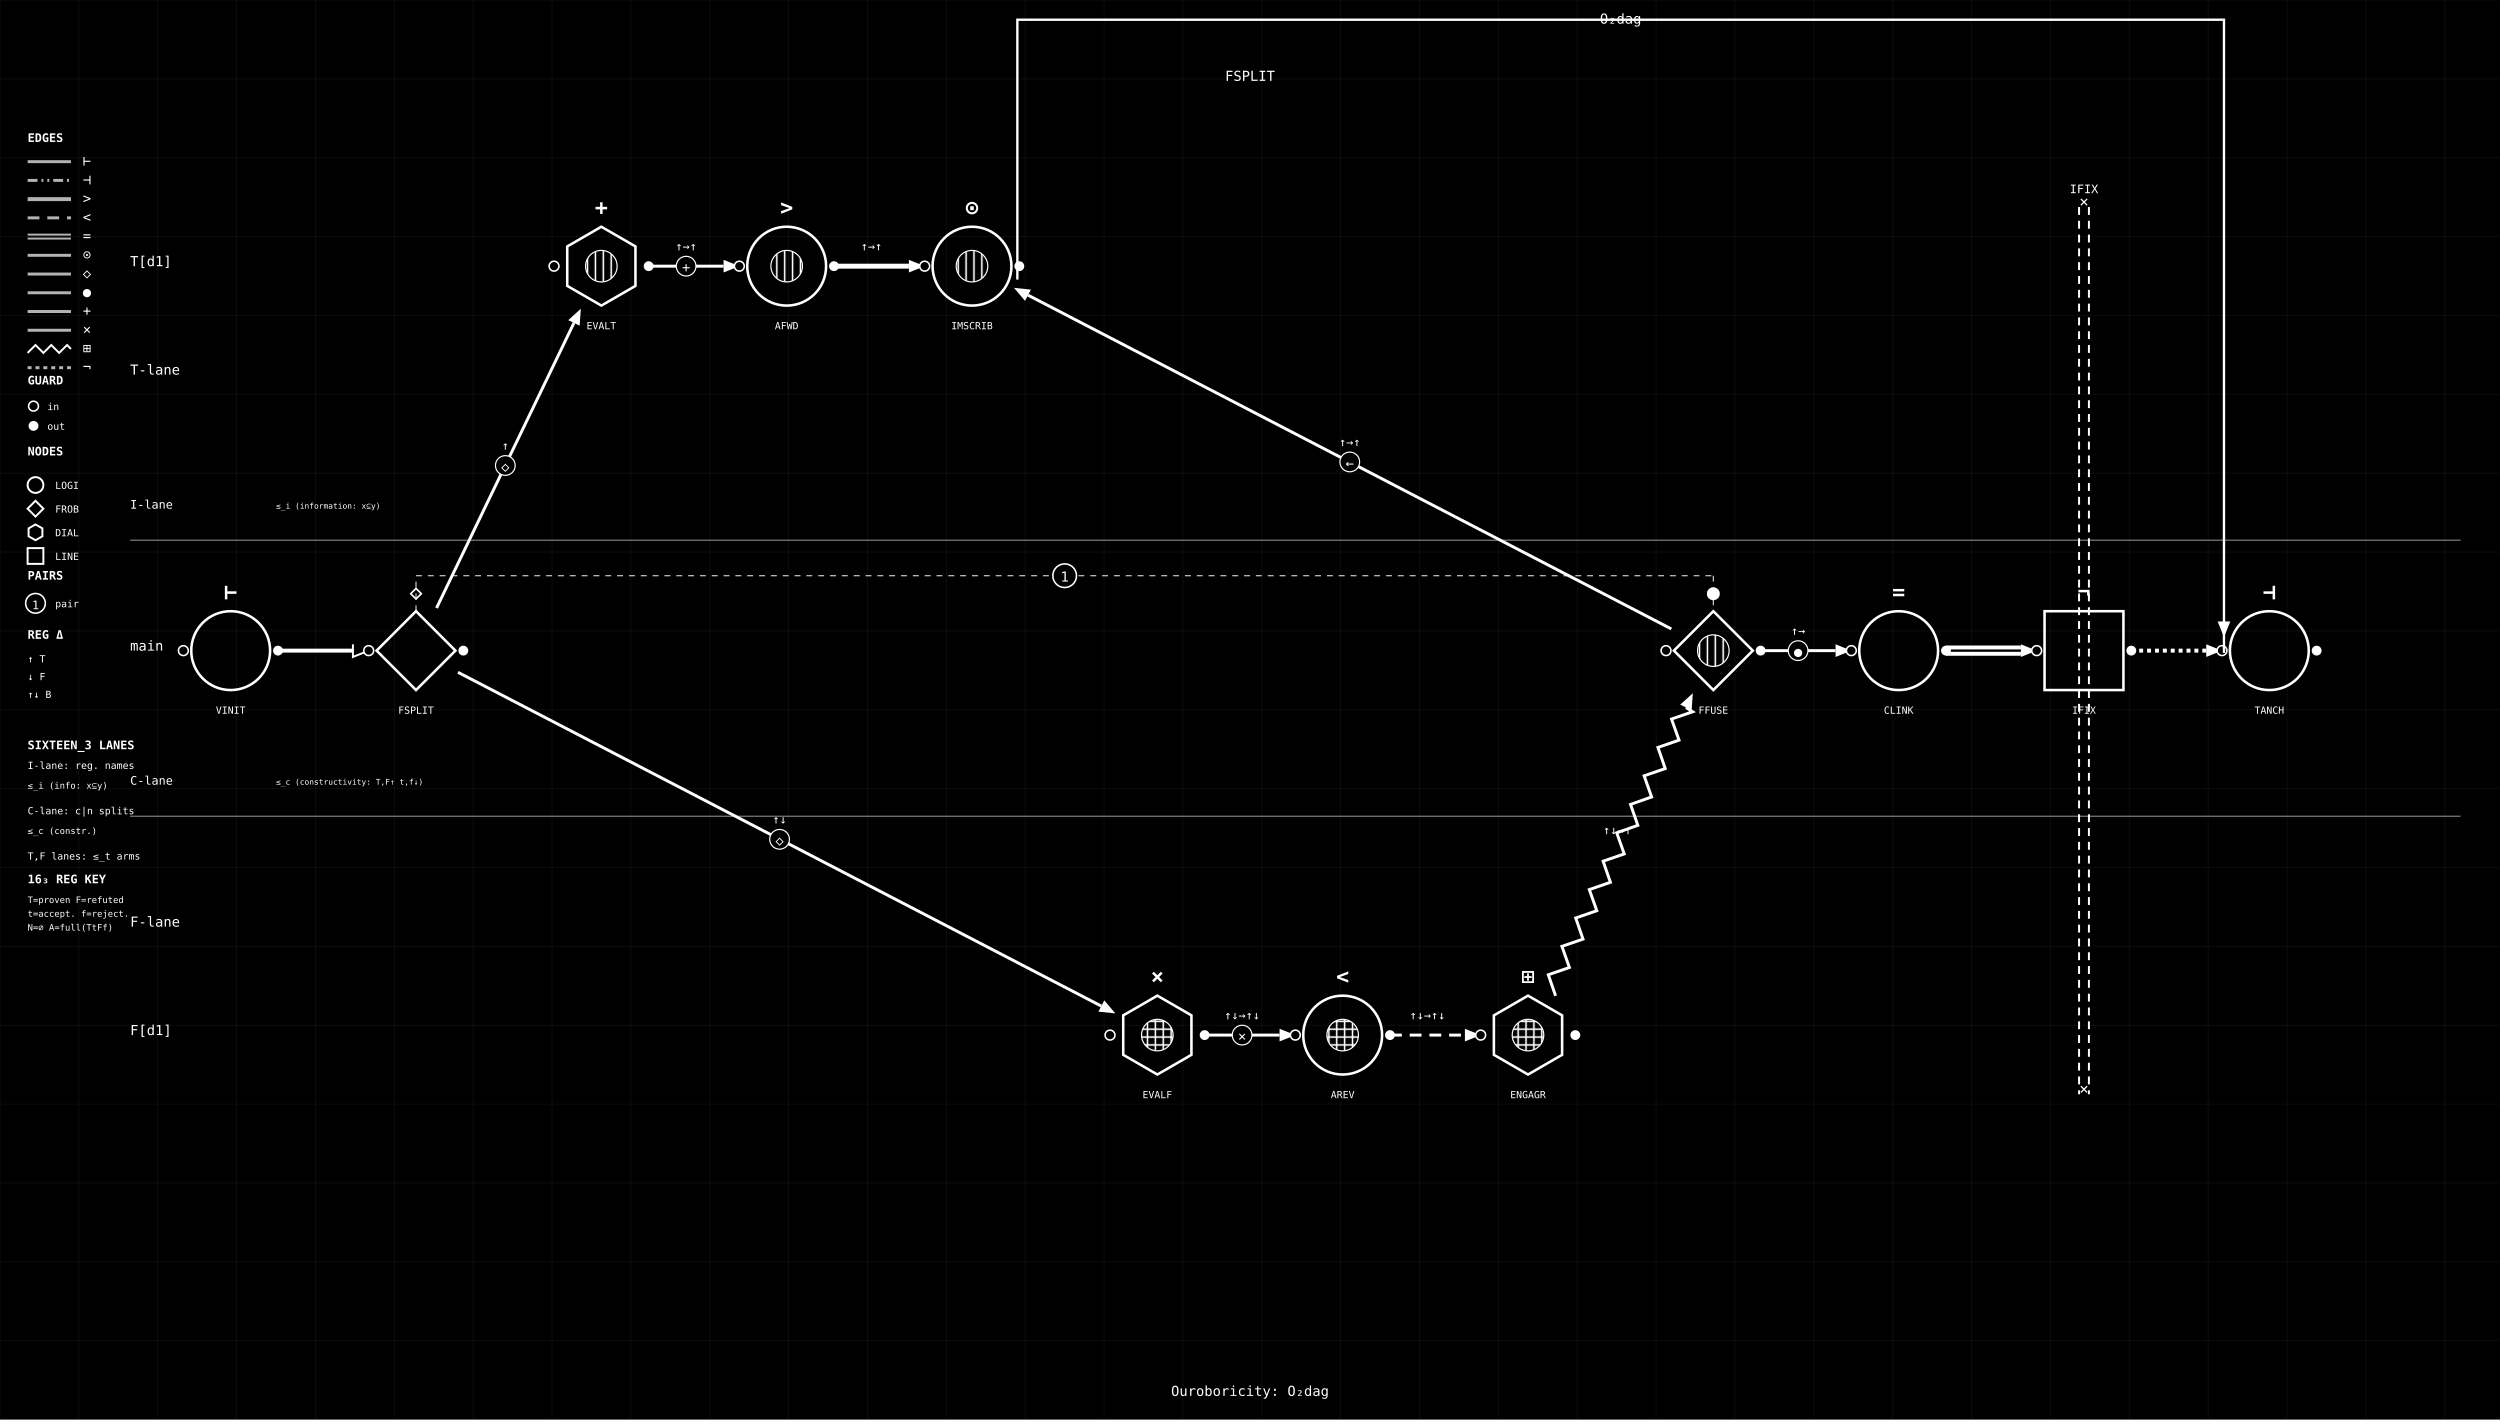
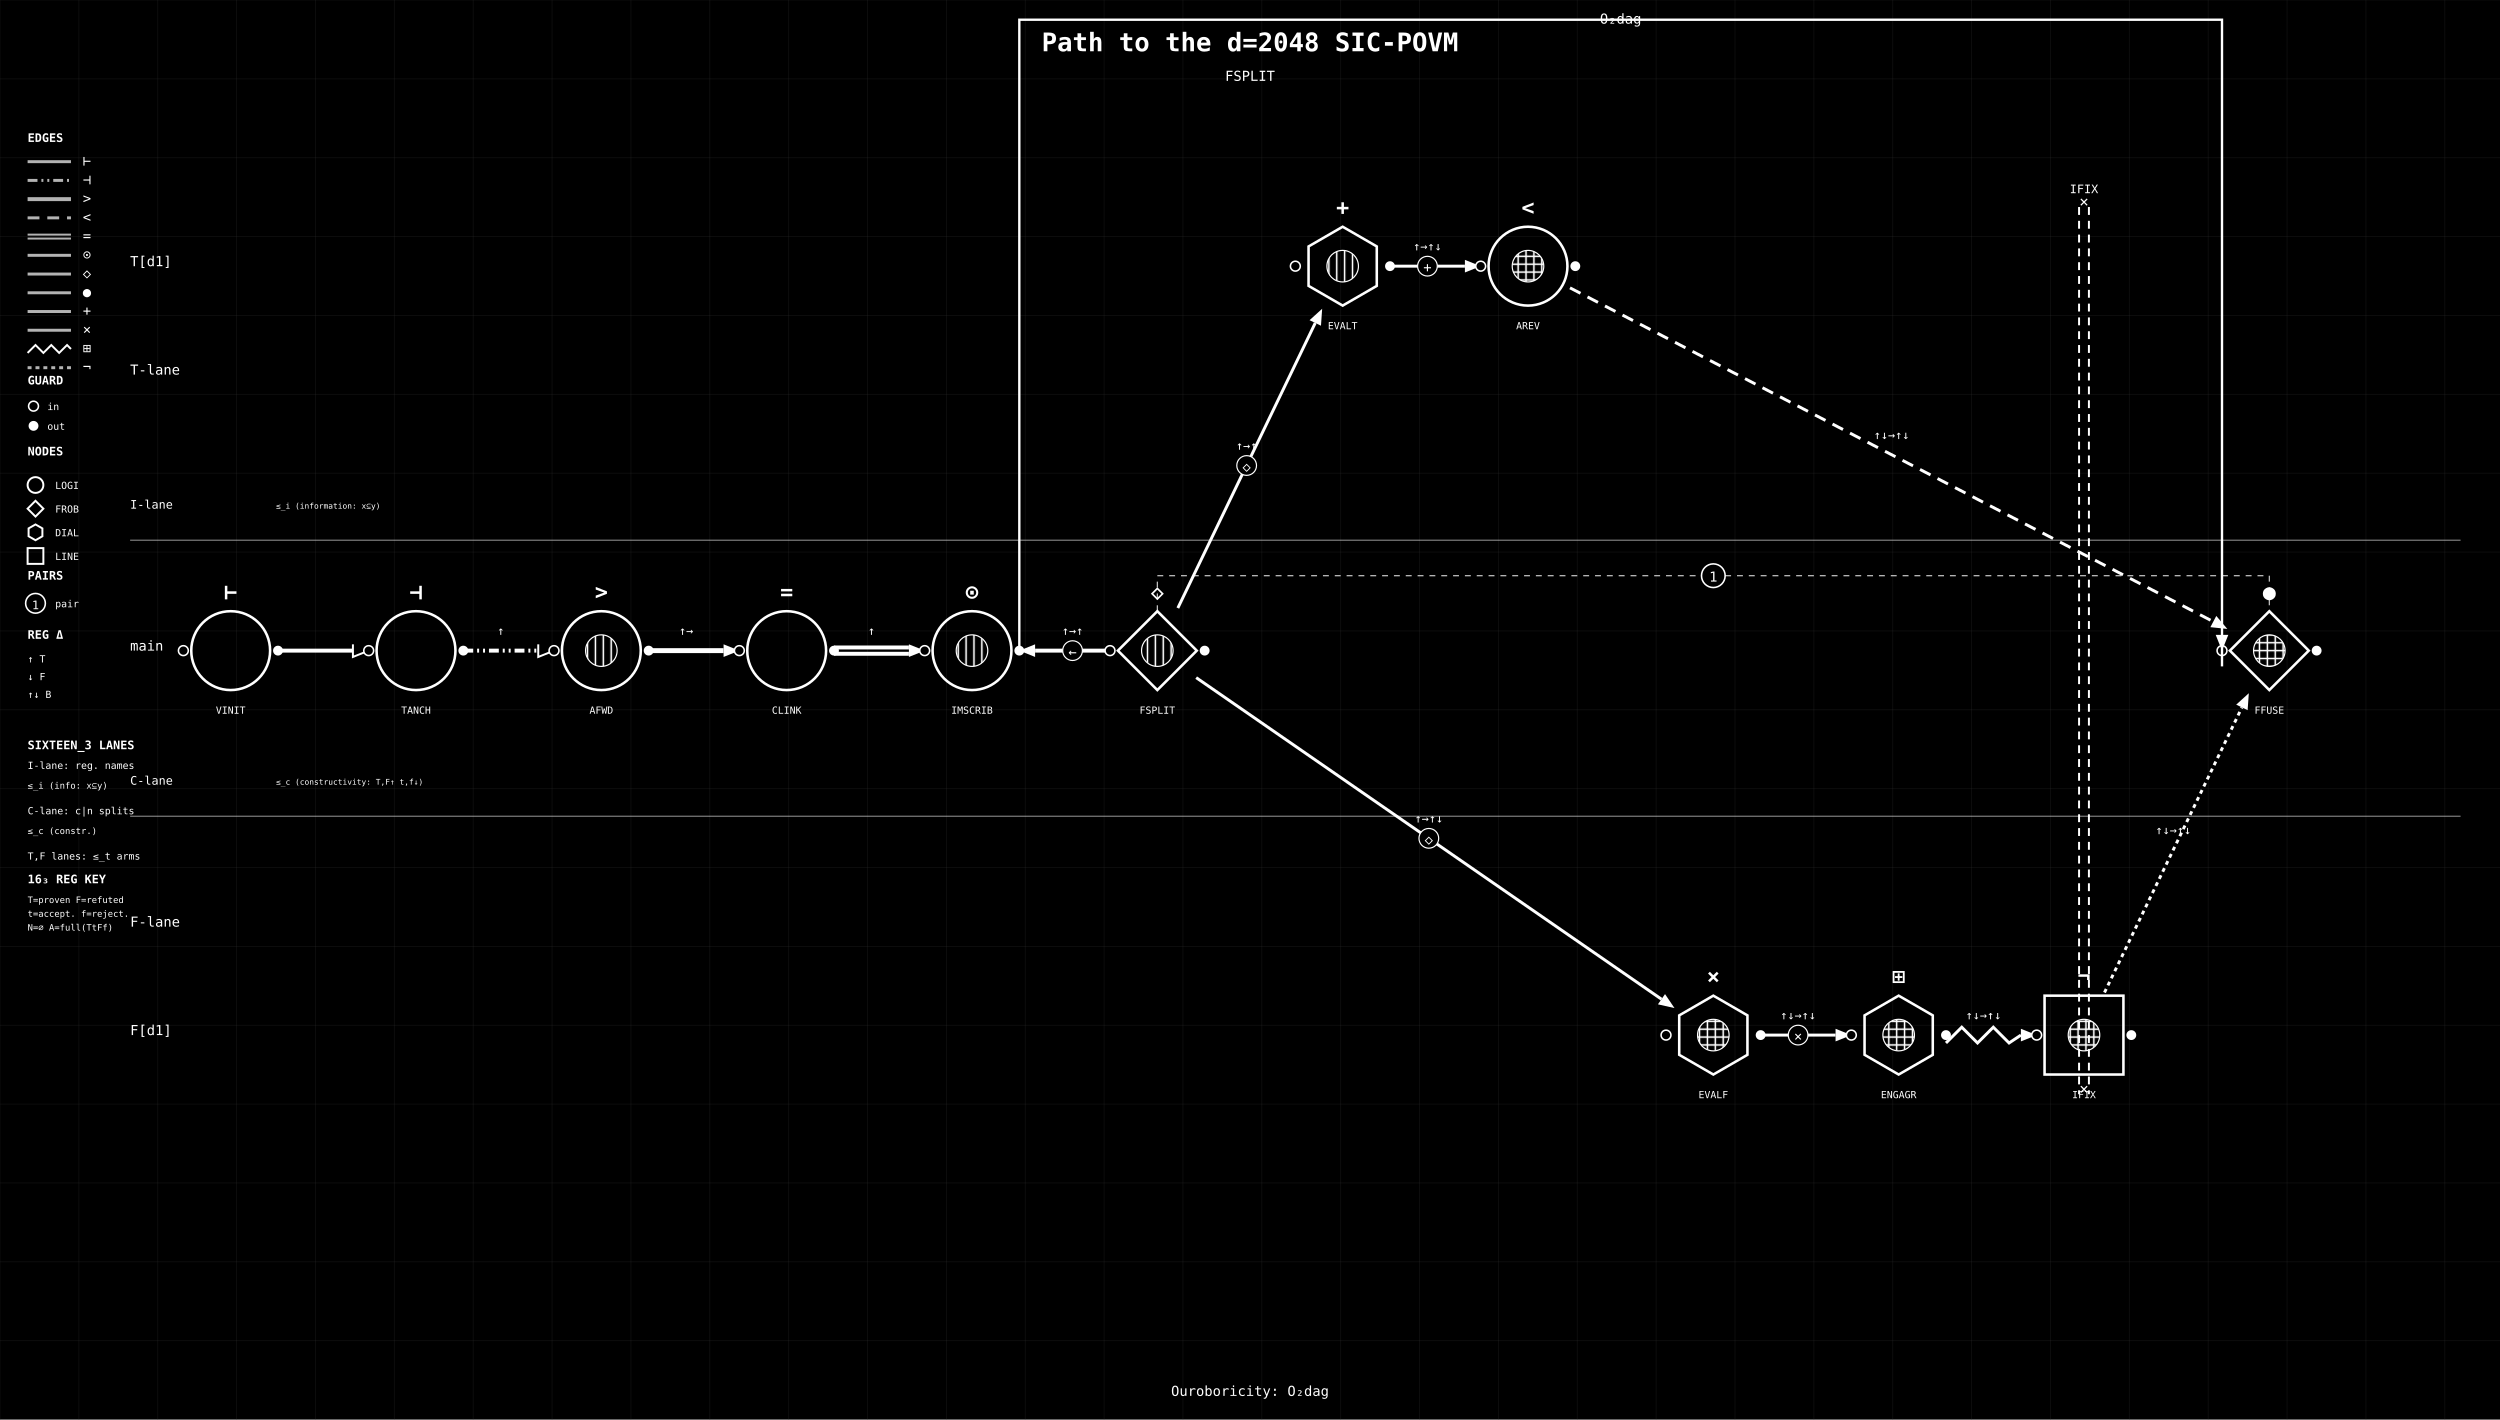
<svg xmlns="http://www.w3.org/2000/svg" viewBox="0 0 1268 720">
  <rect width="1268" height="720" fill="#000000" />
  <defs>
    <pattern id="hatch-T" width="4" height="4" patternUnits="userSpaceOnUse">
      <path d="M2,0 L2,4" stroke="#ffffff" stroke-width="0.8" />
    </pattern>
    <pattern id="hatch-F" width="4" height="4" patternUnits="userSpaceOnUse">
      <path d="M0,2 L4,2" stroke="#ffffff" stroke-width="0.8" />
    </pattern>
    <pattern id="hatch-B" width="4" height="4" patternUnits="userSpaceOnUse">
      <path d="M2,0 L2,4 M0,2 L4,2" stroke="#ffffff" stroke-width="0.8" />
    </pattern>
  </defs>
  <line x1="0.0" y1="0.0" x2="0.0" y2="720.0" stroke="#333333" stroke-width="0.4" opacity="0.3" />
  <line x1="40.0" y1="0.0" x2="40.0" y2="720.0" stroke="#333333" stroke-width="0.4" opacity="0.3" />
  <line x1="80.0" y1="0.0" x2="80.0" y2="720.0" stroke="#333333" stroke-width="0.4" opacity="0.3" />
  <line x1="120.0" y1="0.0" x2="120.0" y2="720.0" stroke="#333333" stroke-width="0.4" opacity="0.3" />
  <line x1="160.0" y1="0.0" x2="160.0" y2="720.0" stroke="#333333" stroke-width="0.4" opacity="0.3" />
  <line x1="200.0" y1="0.0" x2="200.0" y2="720.0" stroke="#333333" stroke-width="0.4" opacity="0.3" />
  <line x1="240.0" y1="0.0" x2="240.0" y2="720.0" stroke="#333333" stroke-width="0.4" opacity="0.3" />
  <line x1="280.0" y1="0.0" x2="280.0" y2="720.0" stroke="#333333" stroke-width="0.4" opacity="0.3" />
  <line x1="320.0" y1="0.0" x2="320.0" y2="720.0" stroke="#333333" stroke-width="0.4" opacity="0.3" />
  <line x1="360.0" y1="0.0" x2="360.0" y2="720.0" stroke="#333333" stroke-width="0.4" opacity="0.3" />
  <line x1="400.0" y1="0.0" x2="400.0" y2="720.0" stroke="#333333" stroke-width="0.4" opacity="0.3" />
  <line x1="440.0" y1="0.0" x2="440.0" y2="720.0" stroke="#333333" stroke-width="0.4" opacity="0.3" />
  <line x1="480.0" y1="0.0" x2="480.0" y2="720.0" stroke="#333333" stroke-width="0.4" opacity="0.3" />
  <line x1="520.0" y1="0.0" x2="520.0" y2="720.0" stroke="#333333" stroke-width="0.4" opacity="0.3" />
  <line x1="560.0" y1="0.0" x2="560.0" y2="720.0" stroke="#333333" stroke-width="0.4" opacity="0.3" />
  <line x1="600.0" y1="0.0" x2="600.0" y2="720.0" stroke="#333333" stroke-width="0.4" opacity="0.3" />
  <line x1="640.0" y1="0.0" x2="640.0" y2="720.0" stroke="#333333" stroke-width="0.4" opacity="0.3" />
  <line x1="680.0" y1="0.0" x2="680.0" y2="720.0" stroke="#333333" stroke-width="0.4" opacity="0.3" />
  <line x1="720.0" y1="0.0" x2="720.0" y2="720.0" stroke="#333333" stroke-width="0.4" opacity="0.3" />
  <line x1="760.0" y1="0.0" x2="760.0" y2="720.0" stroke="#333333" stroke-width="0.4" opacity="0.3" />
  <line x1="800.0" y1="0.0" x2="800.0" y2="720.0" stroke="#333333" stroke-width="0.4" opacity="0.3" />
  <line x1="840.0" y1="0.0" x2="840.0" y2="720.0" stroke="#333333" stroke-width="0.4" opacity="0.3" />
  <line x1="880.0" y1="0.0" x2="880.0" y2="720.0" stroke="#333333" stroke-width="0.4" opacity="0.3" />
  <line x1="920.0" y1="0.0" x2="920.0" y2="720.0" stroke="#333333" stroke-width="0.4" opacity="0.3" />
  <line x1="960.0" y1="0.0" x2="960.0" y2="720.0" stroke="#333333" stroke-width="0.4" opacity="0.3" />
  <line x1="1000.0" y1="0.0" x2="1000.0" y2="720.0" stroke="#333333" stroke-width="0.4" opacity="0.3" />
  <line x1="1040.0" y1="0.0" x2="1040.0" y2="720.0" stroke="#333333" stroke-width="0.4" opacity="0.3" />
  <line x1="1080.0" y1="0.0" x2="1080.0" y2="720.0" stroke="#333333" stroke-width="0.4" opacity="0.3" />
  <line x1="1120.0" y1="0.0" x2="1120.0" y2="720.0" stroke="#333333" stroke-width="0.4" opacity="0.3" />
  <line x1="1160.0" y1="0.0" x2="1160.0" y2="720.0" stroke="#333333" stroke-width="0.4" opacity="0.3" />
  <line x1="1200.0" y1="0.0" x2="1200.0" y2="720.0" stroke="#333333" stroke-width="0.4" opacity="0.3" />
  <line x1="1240.0" y1="0.0" x2="1240.0" y2="720.0" stroke="#333333" stroke-width="0.4" opacity="0.3" />
  <line x1="0.0" y1="0.0" x2="1268.0" y2="0.0" stroke="#333333" stroke-width="0.4" opacity="0.3" />
  <line x1="0.0" y1="40.0" x2="1268.0" y2="40.0" stroke="#333333" stroke-width="0.4" opacity="0.3" />
  <line x1="0.0" y1="80.0" x2="1268.0" y2="80.0" stroke="#333333" stroke-width="0.4" opacity="0.3" />
  <line x1="0.0" y1="120.0" x2="1268.0" y2="120.0" stroke="#333333" stroke-width="0.4" opacity="0.3" />
  <line x1="0.0" y1="160.0" x2="1268.0" y2="160.0" stroke="#333333" stroke-width="0.4" opacity="0.3" />
  <line x1="0.0" y1="200.0" x2="1268.0" y2="200.0" stroke="#333333" stroke-width="0.4" opacity="0.3" />
  <line x1="0.0" y1="240.0" x2="1268.0" y2="240.0" stroke="#333333" stroke-width="0.4" opacity="0.3" />
  <line x1="0.0" y1="280.0" x2="1268.0" y2="280.0" stroke="#333333" stroke-width="0.4" opacity="0.3" />
  <line x1="0.0" y1="320.0" x2="1268.0" y2="320.0" stroke="#333333" stroke-width="0.4" opacity="0.3" />
  <line x1="0.0" y1="360.0" x2="1268.0" y2="360.0" stroke="#333333" stroke-width="0.4" opacity="0.3" />
  <line x1="0.0" y1="400.0" x2="1268.0" y2="400.0" stroke="#333333" stroke-width="0.4" opacity="0.3" />
  <line x1="0.0" y1="440.0" x2="1268.0" y2="440.0" stroke="#333333" stroke-width="0.4" opacity="0.3" />
  <line x1="0.0" y1="480.0" x2="1268.0" y2="480.0" stroke="#333333" stroke-width="0.4" opacity="0.3" />
  <line x1="0.0" y1="520.0" x2="1268.0" y2="520.0" stroke="#333333" stroke-width="0.4" opacity="0.3" />
  <line x1="0.0" y1="560.0" x2="1268.0" y2="560.0" stroke="#333333" stroke-width="0.4" opacity="0.3" />
  <line x1="0.0" y1="600.0" x2="1268.0" y2="600.0" stroke="#333333" stroke-width="0.4" opacity="0.3" />
  <line x1="0.0" y1="640.0" x2="1268.0" y2="640.0" stroke="#333333" stroke-width="0.4" opacity="0.3" />
  <line x1="0.0" y1="680.0" x2="1268.0" y2="680.0" stroke="#333333" stroke-width="0.4" opacity="0.3" />
-   <text x="634.0" y="26.0" fill="#ffffff" font-size="13" text-anchor="middle" font-family="monospace" font-weight="bold" />
+   <text x="634.0" y="26.0" fill="#ffffff" font-size="13" text-anchor="middle" font-family="monospace" font-weight="bold">Path to the d=2048 SIC-POVM</text>
  <text x="634.0" y="41.0" fill="#ffffff" font-size="7" text-anchor="middle" font-family="monospace">FSPLIT</text>
  <text x="66.0" y="190.0" fill="#ffffff" font-size="7" text-anchor="start" font-family="monospace">T-lane</text>
  <text x="66.0" y="135.0" fill="#ffffff" font-size="7" text-anchor="start" font-family="monospace">T[d1]</text>
  <text x="66.0" y="470.0" fill="#ffffff" font-size="7" text-anchor="start" font-family="monospace">F-lane</text>
  <text x="66.0" y="525.0" fill="#ffffff" font-size="7" text-anchor="start" font-family="monospace">F[d1]</text>
  <text x="66.0" y="330.0" fill="#ffffff" font-size="7" text-anchor="start" font-family="monospace">main</text>
  <text x="66.0" y="258.0" fill="#ffffff" font-size="6" text-anchor="start" font-family="monospace">I-lane</text>
  <text x="140.0" y="258.0" fill="#ffffff" font-size="4" text-anchor="start" font-family="monospace">≤_i (information: x⊆y)</text>
  <line x1="66.0" y1="274.0" x2="1248.0" y2="274.0" stroke="#ffffff" stroke-width="0.6" opacity="0.5" />
  <text x="66.0" y="398.0" fill="#ffffff" font-size="6" text-anchor="start" font-family="monospace">C-lane</text>
  <text x="140.0" y="398.0" fill="#ffffff" font-size="4" text-anchor="start" font-family="monospace">≤_c (constructivity: T,F↑ t,f↓)</text>
  <line x1="66.0" y1="414.0" x2="1248.0" y2="414.0" stroke="#ffffff" stroke-width="0.6" opacity="0.5" />
  <line x1="1054.5" y1="105.0" x2="1054.5" y2="555.0" stroke="#ffffff" stroke-width="1.0" opacity="1.0" stroke-dasharray="4,3" />
  <line x1="1059.5" y1="105.0" x2="1059.5" y2="555.0" stroke="#ffffff" stroke-width="1.0" opacity="1.0" stroke-dasharray="4,3" />
  <text x="1057.0" y="105.0" fill="#ffffff" font-size="8" text-anchor="middle" font-family="monospace">×</text>
  <text x="1057.0" y="555.0" fill="#ffffff" font-size="8" text-anchor="middle" font-family="monospace">×</text>
  <text x="1057.0" y="98.0" fill="#ffffff" font-size="6" text-anchor="middle" font-family="monospace">IFIX</text>
-   <line x1="211.0" y1="310.0" x2="211.0" y2="292.0" stroke="#ffffff" stroke-width="0.6" opacity="0.8" stroke-dasharray="3,3" />
-   <line x1="211.0" y1="292.0" x2="869.0" y2="292.0" stroke="#ffffff" stroke-width="0.6" opacity="0.8" stroke-dasharray="3,3" />
-   <line x1="869.0" y1="292.0" x2="869.0" y2="310.0" stroke="#ffffff" stroke-width="0.6" opacity="0.8" stroke-dasharray="3,3" />
-   <circle cx="540.0" cy="292.0" r="6" fill="#000000" stroke="#ffffff" stroke-width="0.8" />
-   <text x="540.0" y="295.0" fill="#ffffff" font-size="7" text-anchor="middle" font-family="monospace">1</text>
-   <line x1="221.4" y1="308.4" x2="291.1" y2="163.8" stroke="#ffffff" stroke-width="1.5" opacity="1.0" />
-   <polygon points="294.6,156.6 294.0,165.2 288.2,162.4" fill="#ffffff" />
-   <circle cx="256.3" cy="236.1" r="5" fill="#000000" stroke="#ffffff" stroke-width="0.6" />
-   <text x="256.3" y="239.1" fill="#ffffff" font-size="7" text-anchor="middle" font-family="monospace">◇</text>
-   <text x="256.3" y="228.1" fill="#ffffff" font-size="6" text-anchor="middle" font-family="monospace">↑</text>
-   <line x1="329.0" y1="135.0" x2="367.0" y2="135.0" stroke="#ffffff" stroke-width="1.5" opacity="1.0" />
-   <polygon points="375.0,135.0 367.0,138.2 367.0,131.8" fill="#ffffff" />
-   <circle cx="348.0" cy="135.0" r="5" fill="#000000" stroke="#ffffff" stroke-width="0.6" />
-   <text x="348.0" y="138.0" fill="#ffffff" font-size="7" text-anchor="middle" font-family="monospace">+</text>
-   <text x="348.0" y="127.0" fill="#ffffff" font-size="6" text-anchor="middle" font-family="monospace">↑→↑</text>
-   <line x1="423.0" y1="135.0" x2="461.0" y2="135.0" stroke="#ffffff" stroke-width="2.5" opacity="1.0" />
-   <polygon points="469.0,135.0 461.0,138.2 461.0,131.8" fill="#ffffff" />
-   <text x="442.0" y="127.0" fill="#ffffff" font-size="6" text-anchor="middle" font-family="monospace">↑→↑</text>
-   <line x1="521.4" y1="149.7" x2="847.7" y2="319.0" stroke="#ffffff" stroke-width="1.5" opacity="1.0" />
-   <polygon points="514.3,146.0 522.9,146.9 519.9,152.6" fill="#ffffff" />
-   <circle cx="684.6" cy="234.3" r="5" fill="#000000" stroke="#ffffff" stroke-width="0.6" />
-   <text x="684.6" y="237.3" fill="#ffffff" font-size="7" text-anchor="middle" font-family="monospace">←</text>
-   <text x="684.6" y="226.3" fill="#ffffff" font-size="6" text-anchor="middle" font-family="monospace">↑→↑</text>
-   <line x1="232.3" y1="341.0" x2="558.6" y2="510.3" stroke="#ffffff" stroke-width="1.5" opacity="1.0" />
-   <polygon points="565.7,514.0 557.1,513.1 560.1,507.4" fill="#ffffff" />
-   <circle cx="395.4" cy="425.7" r="5" fill="#000000" stroke="#ffffff" stroke-width="0.6" />
-   <text x="395.4" y="428.7" fill="#ffffff" font-size="7" text-anchor="middle" font-family="monospace">◇</text>
-   <text x="395.4" y="417.7" fill="#ffffff" font-size="6" text-anchor="middle" font-family="monospace">↑↓</text>
-   <line x1="611.0" y1="525.0" x2="649.0" y2="525.0" stroke="#ffffff" stroke-width="1.5" opacity="1.0" />
-   <polygon points="657.0,525.0 649.0,528.2 649.0,521.8" fill="#ffffff" />
-   <circle cx="630.0" cy="525.0" r="5" fill="#000000" stroke="#ffffff" stroke-width="0.6" />
-   <text x="630.0" y="528.0" fill="#ffffff" font-size="7" text-anchor="middle" font-family="monospace">×</text>
-   <text x="630.0" y="517.0" fill="#ffffff" font-size="6" text-anchor="middle" font-family="monospace">↑↓→↑↓</text>
-   <line x1="705.0" y1="525.0" x2="743.0" y2="525.0" stroke="#ffffff" stroke-width="1.5" opacity="1.0" stroke-dasharray="6,4" />
-   <polygon points="751.0,525.0 743.0,528.2 743.0,521.8" fill="#ffffff" />
-   <text x="724.0" y="517.0" fill="#ffffff" font-size="6" text-anchor="middle" font-family="monospace">↑↓→↑↓</text>
-   <polyline points="789.0,505.1 785.3,494.4 796.0,490.7 792.2,480.0 802.9,476.3 799.2,465.6 809.9,461.9 806.1,451.2 816.8,447.5 813.1,436.8 823.8,433.1 820.0,422.4 830.7,418.6 827.0,408.0 837.7,404.2 833.9,393.5 844.6,389.8 840.9,379.1 851.6,375.4 847.8,364.7 858.5,361.0 855.1,358.8" fill="none" stroke="#ffffff" stroke-width="1.5" />
-   <polygon points="858.6,351.6 858.0,360.2 852.2,357.4" fill="#ffffff" />
-   <text x="820.3" y="423.1" fill="#ffffff" font-size="6" text-anchor="middle" font-family="monospace">↑↓→↑</text>
+   <line x1="587.0" y1="310.0" x2="587.0" y2="292.0" stroke="#ffffff" stroke-width="0.6" opacity="0.8" stroke-dasharray="3,3" />
+   <line x1="587.0" y1="292.0" x2="1151.0" y2="292.0" stroke="#ffffff" stroke-width="0.6" opacity="0.8" stroke-dasharray="3,3" />
+   <line x1="1151.0" y1="292.0" x2="1151.0" y2="310.0" stroke="#ffffff" stroke-width="0.6" opacity="0.8" stroke-dasharray="3,3" />
+   <circle cx="869.0" cy="292.0" r="6" fill="#000000" stroke="#ffffff" stroke-width="0.8" />
+   <text x="869.0" y="295.0" fill="#ffffff" font-size="7" text-anchor="middle" font-family="monospace">1</text>
+   <line x1="597.4" y1="308.4" x2="667.1" y2="163.8" stroke="#ffffff" stroke-width="1.5" opacity="1.0" />
+   <polygon points="670.6,156.6 670.0,165.2 664.2,162.4" fill="#ffffff" />
+   <circle cx="632.3" cy="236.1" r="5" fill="#000000" stroke="#ffffff" stroke-width="0.6" />
+   <text x="632.3" y="239.1" fill="#ffffff" font-size="7" text-anchor="middle" font-family="monospace">◇</text>
+   <text x="632.3" y="228.1" fill="#ffffff" font-size="6" text-anchor="middle" font-family="monospace">↑→↑</text>
+   <line x1="705.0" y1="135.0" x2="743.0" y2="135.0" stroke="#ffffff" stroke-width="1.5" opacity="1.0" />
+   <polygon points="751.0,135.0 743.0,138.2 743.0,131.8" fill="#ffffff" />
+   <circle cx="724.0" cy="135.0" r="5" fill="#000000" stroke="#ffffff" stroke-width="0.6" />
+   <text x="724.0" y="138.0" fill="#ffffff" font-size="7" text-anchor="middle" font-family="monospace">+</text>
+   <text x="724.0" y="127.0" fill="#ffffff" font-size="6" text-anchor="middle" font-family="monospace">↑→↑↓</text>
+   <line x1="796.3" y1="146.0" x2="1122.6" y2="315.3" stroke="#ffffff" stroke-width="1.5" opacity="1.0" stroke-dasharray="6,4" />
+   <polygon points="1129.7,319.0 1121.1,318.1 1124.1,312.4" fill="#ffffff" />
+   <text x="959.4" y="222.7" fill="#ffffff" font-size="6" text-anchor="middle" font-family="monospace">↑↓→↑↓</text>
+   <line x1="606.7" y1="343.7" x2="842.7" y2="506.8" stroke="#ffffff" stroke-width="1.5" opacity="1.0" />
+   <polygon points="849.3,511.3 840.9,509.4 844.5,504.2" fill="#ffffff" />
+   <circle cx="724.7" cy="425.2" r="5" fill="#000000" stroke="#ffffff" stroke-width="0.6" />
+   <text x="724.7" y="428.2" fill="#ffffff" font-size="7" text-anchor="middle" font-family="monospace">◇</text>
+   <text x="724.7" y="417.2" fill="#ffffff" font-size="6" text-anchor="middle" font-family="monospace">↑→↑↓</text>
+   <line x1="893.0" y1="525.0" x2="931.0" y2="525.0" stroke="#ffffff" stroke-width="1.5" opacity="1.0" />
+   <polygon points="939.0,525.0 931.0,528.2 931.0,521.8" fill="#ffffff" />
+   <circle cx="912.0" cy="525.0" r="5" fill="#000000" stroke="#ffffff" stroke-width="0.6" />
+   <text x="912.0" y="528.0" fill="#ffffff" font-size="7" text-anchor="middle" font-family="monospace">×</text>
+   <text x="912.0" y="517.0" fill="#ffffff" font-size="6" text-anchor="middle" font-family="monospace">↑↓→↑↓</text>
+   <polyline points="987.0,529.0 995.0,521.0 1003.0,529.0 1011.0,521.0 1019.0,529.0 1025.0,525.0" fill="none" stroke="#ffffff" stroke-width="1.5" />
+   <polygon points="1033.0,525.0 1025.0,528.2 1025.0,521.8" fill="#ffffff" />
+   <text x="1006.0" y="517.0" fill="#ffffff" font-size="6" text-anchor="middle" font-family="monospace">↑↓→↑↓</text>
+   <line x1="1067.4" y1="503.4" x2="1137.1" y2="358.8" stroke="#ffffff" stroke-width="1.5" opacity="1.0" stroke-dasharray="2,2" />
+   <polygon points="1140.6,351.6 1140.0,360.2 1134.2,357.4" fill="#ffffff" />
+   <text x="1102.3" y="423.1" fill="#ffffff" font-size="6" text-anchor="middle" font-family="monospace">↑↓→↑↓</text>
  <line x1="141.0" y1="330.0" x2="179.0" y2="330.0" stroke="#ffffff" stroke-width="2.0" opacity="1.0" />
  <polyline points="187.0,330.0 179.0,333.2 179.0,326.8" fill="none" stroke="#ffffff" stroke-width="1.0" />
-   <line x1="987.0" y1="328.4" x2="1025.0" y2="328.4" stroke="#ffffff" stroke-width="2.0" opacity="1.0" />
-   <line x1="987.0" y1="331.6" x2="1025.0" y2="331.6" stroke="#ffffff" stroke-width="2.0" opacity="1.0" />
-   <polygon points="1033.0,330.0 1025.0,333.2 1025.0,326.8" fill="#ffffff" />
-   <line x1="1081.0" y1="330.0" x2="1119.0" y2="330.0" stroke="#ffffff" stroke-width="2.0" opacity="1.0" stroke-dasharray="2,2" />
-   <polygon points="1127.0,330.0 1119.0,333.2 1119.0,326.8" fill="#ffffff" />
-   <line x1="893.0" y1="330.0" x2="931.0" y2="330.0" stroke="#ffffff" stroke-width="1.5" opacity="1.0" />
-   <polygon points="939.0,330.0 931.0,333.2 931.0,326.8" fill="#ffffff" />
-   <circle cx="912.0" cy="330.0" r="5" fill="#000000" stroke="#ffffff" stroke-width="0.6" />
-   <text x="912.0" y="333.0" fill="#ffffff" font-size="7" text-anchor="middle" font-family="monospace">●</text>
-   <text x="912.0" y="322.0" fill="#ffffff" font-size="6" text-anchor="middle" font-family="monospace">↑→</text>
+   <line x1="235.0" y1="330.0" x2="273.0" y2="330.0" stroke="#ffffff" stroke-width="2.0" opacity="1.0" stroke-dasharray="5,2,1,2,1,2" />
+   <polyline points="281.0,330.0 273.0,333.2 273.0,326.8" fill="none" stroke="#ffffff" stroke-width="1.0" />
+   <text x="254.0" y="322.0" fill="#ffffff" font-size="6" text-anchor="middle" font-family="monospace">↑</text>
+   <line x1="329.0" y1="330.0" x2="367.0" y2="330.0" stroke="#ffffff" stroke-width="2.5" opacity="1.0" />
+   <polygon points="375.0,330.0 367.0,333.2 367.0,326.8" fill="#ffffff" />
+   <text x="348.0" y="322.0" fill="#ffffff" font-size="6" text-anchor="middle" font-family="monospace">↑→</text>
+   <line x1="423.0" y1="328.4" x2="461.0" y2="328.4" stroke="#ffffff" stroke-width="2.0" opacity="1.0" />
+   <line x1="423.0" y1="331.6" x2="461.0" y2="331.6" stroke="#ffffff" stroke-width="2.0" opacity="1.0" />
+   <polygon points="469.0,330.0 461.0,333.2 461.0,326.8" fill="#ffffff" />
+   <text x="442.0" y="322.0" fill="#ffffff" font-size="6" text-anchor="middle" font-family="monospace">↑</text>
+   <line x1="525.0" y1="330.0" x2="563.0" y2="330.0" stroke="#ffffff" stroke-width="2.0" opacity="1.0" />
+   <polygon points="517.0,330.0 525.0,326.8 525.0,333.2" fill="#ffffff" />
+   <circle cx="544.0" cy="330.0" r="5" fill="#000000" stroke="#ffffff" stroke-width="0.6" />
+   <text x="544.0" y="333.0" fill="#ffffff" font-size="7" text-anchor="middle" font-family="monospace">←</text>
+   <text x="544.0" y="322.0" fill="#ffffff" font-size="6" text-anchor="middle" font-family="monospace">↑→↑</text>
  <circle fill="none" stroke="#ffffff" stroke-width="1.3" cx="117.0" cy="330.0" r="20.0" />
  <circle cx="93.0" cy="330.0" r="2.5" fill="#000000" stroke="#ffffff" stroke-width="0.8" />
  <circle cx="141.0" cy="330.0" r="2.5" fill="#ffffff" />
  <text x="117.0" y="304.0" fill="#ffffff" font-size="11" text-anchor="middle" font-family="monospace" font-weight="bold">⊢</text>
  <text x="117.0" y="362.0" fill="#ffffff" font-size="5" text-anchor="middle" font-family="monospace">VINIT</text>
-   <polygon fill="none" stroke="#ffffff" stroke-width="1.3" points="211.0,310.0 231.0,330 211.0,350.0 191.0,330" />
+   <circle fill="none" stroke="#ffffff" stroke-width="1.3" cx="211.0" cy="330.0" r="20.0" />
  <circle cx="187.0" cy="330.0" r="2.5" fill="#000000" stroke="#ffffff" stroke-width="0.8" />
  <circle cx="235.0" cy="330.0" r="2.5" fill="#ffffff" />
-   <text x="211.0" y="304.0" fill="#ffffff" font-size="11" text-anchor="middle" font-family="monospace" font-weight="bold">◇</text>
-   <text x="211.0" y="362.0" fill="#ffffff" font-size="5" text-anchor="middle" font-family="monospace">FSPLIT</text>
-   <polygon fill="none" stroke="#ffffff" stroke-width="1.3" points="322.3,145.0 305.0,155.0 287.7,145.0 287.7,125.0 305.0,115.0 322.3,125.0" />
-   <circle cx="305.0" cy="135.0" r="8" fill="url(#hatch-T)" stroke="#ffffff" stroke-width="0.6" />
-   <circle cx="281.0" cy="135.0" r="2.5" fill="#000000" stroke="#ffffff" stroke-width="0.8" />
-   <circle cx="329.0" cy="135.0" r="2.5" fill="#ffffff" />
-   <text x="305.0" y="109.0" fill="#ffffff" font-size="11" text-anchor="middle" font-family="monospace" font-weight="bold">+</text>
-   <text x="305.0" y="167.0" fill="#ffffff" font-size="5" text-anchor="middle" font-family="monospace">EVALT</text>
-   <circle fill="none" stroke="#ffffff" stroke-width="1.3" cx="399.0" cy="135.0" r="20.0" />
-   <circle cx="399.0" cy="135.0" r="8" fill="url(#hatch-T)" stroke="#ffffff" stroke-width="0.6" />
-   <circle cx="375.0" cy="135.0" r="2.5" fill="#000000" stroke="#ffffff" stroke-width="0.8" />
-   <circle cx="423.0" cy="135.0" r="2.5" fill="#ffffff" />
-   <text x="399.0" y="109.0" fill="#ffffff" font-size="11" text-anchor="middle" font-family="monospace" font-weight="bold">&gt;</text>
-   <text x="399.0" y="167.0" fill="#ffffff" font-size="5" text-anchor="middle" font-family="monospace">AFWD</text>
-   <circle fill="none" stroke="#ffffff" stroke-width="1.3" cx="493.0" cy="135.0" r="20.0" />
-   <circle cx="493.0" cy="135.0" r="8" fill="url(#hatch-T)" stroke="#ffffff" stroke-width="0.6" />
-   <circle cx="469.0" cy="135.0" r="2.5" fill="#000000" stroke="#ffffff" stroke-width="0.8" />
-   <circle cx="517.0" cy="135.0" r="2.5" fill="#ffffff" />
-   <text x="493.0" y="109.0" fill="#ffffff" font-size="11" text-anchor="middle" font-family="monospace" font-weight="bold">⊙</text>
-   <text x="493.0" y="167.0" fill="#ffffff" font-size="5" text-anchor="middle" font-family="monospace">IMSCRIB</text>
-   <polygon fill="none" stroke="#ffffff" stroke-width="1.3" points="604.3,535.0 587.0,545.0 569.7,535.0 569.7,515.0 587.0,505.0 604.3,515.0" />
-   <circle cx="587.0" cy="525.0" r="8" fill="url(#hatch-B)" stroke="#ffffff" stroke-width="0.6" />
-   <circle cx="563.0" cy="525.0" r="2.5" fill="#000000" stroke="#ffffff" stroke-width="0.8" />
-   <circle cx="611.0" cy="525.0" r="2.5" fill="#ffffff" />
-   <text x="587.0" y="499.0" fill="#ffffff" font-size="11" text-anchor="middle" font-family="monospace" font-weight="bold">×</text>
-   <text x="587.0" y="557.0" fill="#ffffff" font-size="5" text-anchor="middle" font-family="monospace">EVALF</text>
-   <circle fill="none" stroke="#ffffff" stroke-width="1.3" cx="681.0" cy="525.0" r="20.0" />
-   <circle cx="681.0" cy="525.0" r="8" fill="url(#hatch-B)" stroke="#ffffff" stroke-width="0.6" />
-   <circle cx="657.0" cy="525.0" r="2.5" fill="#000000" stroke="#ffffff" stroke-width="0.8" />
-   <circle cx="705.0" cy="525.0" r="2.5" fill="#ffffff" />
-   <text x="681.0" y="499.0" fill="#ffffff" font-size="11" text-anchor="middle" font-family="monospace" font-weight="bold">&lt;</text>
-   <text x="681.0" y="557.0" fill="#ffffff" font-size="5" text-anchor="middle" font-family="monospace">AREV</text>
-   <polygon fill="none" stroke="#ffffff" stroke-width="1.3" points="792.3,535.0 775.0,545.0 757.7,535.0 757.7,515.0 775.0,505.0 792.3,515.0" />
-   <circle cx="775.0" cy="525.0" r="8" fill="url(#hatch-B)" stroke="#ffffff" stroke-width="0.6" />
-   <circle cx="751.0" cy="525.0" r="2.5" fill="#000000" stroke="#ffffff" stroke-width="0.8" />
-   <circle cx="799.0" cy="525.0" r="2.5" fill="#ffffff" />
-   <text x="775.0" y="499.0" fill="#ffffff" font-size="11" text-anchor="middle" font-family="monospace" font-weight="bold">⊞</text>
-   <text x="775.0" y="557.0" fill="#ffffff" font-size="5" text-anchor="middle" font-family="monospace">ENGAGR</text>
-   <polygon fill="none" stroke="#ffffff" stroke-width="1.3" points="869.0,310.0 889.0,330 869.0,350.0 849.0,330" />
-   <circle cx="869.0" cy="330.0" r="8" fill="url(#hatch-T)" stroke="#ffffff" stroke-width="0.6" />
-   <circle cx="845.0" cy="330.0" r="2.5" fill="#000000" stroke="#ffffff" stroke-width="0.8" />
-   <circle cx="893.0" cy="330.0" r="2.5" fill="#ffffff" />
-   <text x="869.0" y="304.0" fill="#ffffff" font-size="11" text-anchor="middle" font-family="monospace" font-weight="bold">●</text>
-   <text x="869.0" y="362.0" fill="#ffffff" font-size="5" text-anchor="middle" font-family="monospace">FFUSE</text>
-   <circle fill="none" stroke="#ffffff" stroke-width="1.3" cx="963.0" cy="330.0" r="20.0" />
-   <circle cx="939.0" cy="330.0" r="2.5" fill="#000000" stroke="#ffffff" stroke-width="0.8" />
-   <circle cx="987.0" cy="330.0" r="2.5" fill="#ffffff" />
-   <text x="963.0" y="304.0" fill="#ffffff" font-size="11" text-anchor="middle" font-family="monospace" font-weight="bold">=</text>
-   <text x="963.0" y="362.0" fill="#ffffff" font-size="5" text-anchor="middle" font-family="monospace">CLINK</text>
-   <rect fill="none" stroke="#ffffff" stroke-width="1.3" x="1037.0" y="310.0" width="40.0" height="40.0" />
-   <circle cx="1033.0" cy="330.0" r="2.5" fill="#000000" stroke="#ffffff" stroke-width="0.8" />
-   <circle cx="1081.0" cy="330.0" r="2.5" fill="#ffffff" />
-   <text x="1057.0" y="304.0" fill="#ffffff" font-size="11" text-anchor="middle" font-family="monospace" font-weight="bold">¬</text>
-   <text x="1057.0" y="362.0" fill="#ffffff" font-size="5" text-anchor="middle" font-family="monospace">IFIX</text>
-   <circle fill="none" stroke="#ffffff" stroke-width="1.3" cx="1151.0" cy="330.0" r="20.0" />
+   <text x="211.0" y="304.0" fill="#ffffff" font-size="11" text-anchor="middle" font-family="monospace" font-weight="bold">⊣</text>
+   <text x="211.0" y="362.0" fill="#ffffff" font-size="5" text-anchor="middle" font-family="monospace">TANCH</text>
+   <circle fill="none" stroke="#ffffff" stroke-width="1.3" cx="305.0" cy="330.0" r="20.0" />
+   <circle cx="305.0" cy="330.0" r="8" fill="url(#hatch-T)" stroke="#ffffff" stroke-width="0.6" />
+   <circle cx="281.0" cy="330.0" r="2.5" fill="#000000" stroke="#ffffff" stroke-width="0.8" />
+   <circle cx="329.0" cy="330.0" r="2.5" fill="#ffffff" />
+   <text x="305.0" y="304.0" fill="#ffffff" font-size="11" text-anchor="middle" font-family="monospace" font-weight="bold">&gt;</text>
+   <text x="305.0" y="362.0" fill="#ffffff" font-size="5" text-anchor="middle" font-family="monospace">AFWD</text>
+   <circle fill="none" stroke="#ffffff" stroke-width="1.3" cx="399.0" cy="330.0" r="20.0" />
+   <circle cx="375.0" cy="330.0" r="2.5" fill="#000000" stroke="#ffffff" stroke-width="0.8" />
+   <circle cx="423.0" cy="330.0" r="2.5" fill="#ffffff" />
+   <text x="399.0" y="304.0" fill="#ffffff" font-size="11" text-anchor="middle" font-family="monospace" font-weight="bold">=</text>
+   <text x="399.0" y="362.0" fill="#ffffff" font-size="5" text-anchor="middle" font-family="monospace">CLINK</text>
+   <circle fill="none" stroke="#ffffff" stroke-width="1.3" cx="493.0" cy="330.0" r="20.0" />
+   <circle cx="493.0" cy="330.0" r="8" fill="url(#hatch-T)" stroke="#ffffff" stroke-width="0.6" />
+   <circle cx="469.0" cy="330.0" r="2.5" fill="#000000" stroke="#ffffff" stroke-width="0.8" />
+   <circle cx="517.0" cy="330.0" r="2.5" fill="#ffffff" />
+   <text x="493.0" y="304.0" fill="#ffffff" font-size="11" text-anchor="middle" font-family="monospace" font-weight="bold">⊙</text>
+   <text x="493.0" y="362.0" fill="#ffffff" font-size="5" text-anchor="middle" font-family="monospace">IMSCRIB</text>
+   <polygon fill="none" stroke="#ffffff" stroke-width="1.3" points="587.0,310.0 607.0,330 587.0,350.0 567.0,330" />
+   <circle cx="587.0" cy="330.0" r="8" fill="url(#hatch-T)" stroke="#ffffff" stroke-width="0.6" />
+   <circle cx="563.0" cy="330.0" r="2.5" fill="#000000" stroke="#ffffff" stroke-width="0.8" />
+   <circle cx="611.0" cy="330.0" r="2.5" fill="#ffffff" />
+   <text x="587.0" y="304.0" fill="#ffffff" font-size="11" text-anchor="middle" font-family="monospace" font-weight="bold">◇</text>
+   <text x="587.0" y="362.0" fill="#ffffff" font-size="5" text-anchor="middle" font-family="monospace">FSPLIT</text>
+   <polygon fill="none" stroke="#ffffff" stroke-width="1.3" points="698.3,145.0 681.0,155.0 663.7,145.0 663.7,125.0 681.0,115.0 698.3,125.0" />
+   <circle cx="681.0" cy="135.0" r="8" fill="url(#hatch-T)" stroke="#ffffff" stroke-width="0.6" />
+   <circle cx="657.0" cy="135.0" r="2.5" fill="#000000" stroke="#ffffff" stroke-width="0.8" />
+   <circle cx="705.0" cy="135.0" r="2.5" fill="#ffffff" />
+   <text x="681.0" y="109.0" fill="#ffffff" font-size="11" text-anchor="middle" font-family="monospace" font-weight="bold">+</text>
+   <text x="681.0" y="167.0" fill="#ffffff" font-size="5" text-anchor="middle" font-family="monospace">EVALT</text>
+   <circle fill="none" stroke="#ffffff" stroke-width="1.3" cx="775.0" cy="135.0" r="20.0" />
+   <circle cx="775.0" cy="135.0" r="8" fill="url(#hatch-B)" stroke="#ffffff" stroke-width="0.6" />
+   <circle cx="751.0" cy="135.0" r="2.5" fill="#000000" stroke="#ffffff" stroke-width="0.8" />
+   <circle cx="799.0" cy="135.0" r="2.5" fill="#ffffff" />
+   <text x="775.0" y="109.0" fill="#ffffff" font-size="11" text-anchor="middle" font-family="monospace" font-weight="bold">&lt;</text>
+   <text x="775.0" y="167.0" fill="#ffffff" font-size="5" text-anchor="middle" font-family="monospace">AREV</text>
+   <polygon fill="none" stroke="#ffffff" stroke-width="1.3" points="886.3,535.0 869.0,545.0 851.7,535.0 851.7,515.0 869.0,505.0 886.3,515.0" />
+   <circle cx="869.0" cy="525.0" r="8" fill="url(#hatch-B)" stroke="#ffffff" stroke-width="0.6" />
+   <circle cx="845.0" cy="525.0" r="2.5" fill="#000000" stroke="#ffffff" stroke-width="0.8" />
+   <circle cx="893.0" cy="525.0" r="2.5" fill="#ffffff" />
+   <text x="869.0" y="499.0" fill="#ffffff" font-size="11" text-anchor="middle" font-family="monospace" font-weight="bold">×</text>
+   <text x="869.0" y="557.0" fill="#ffffff" font-size="5" text-anchor="middle" font-family="monospace">EVALF</text>
+   <polygon fill="none" stroke="#ffffff" stroke-width="1.3" points="980.3,535.0 963.0,545.0 945.7,535.0 945.7,515.0 963.0,505.0 980.3,515.0" />
+   <circle cx="963.0" cy="525.0" r="8" fill="url(#hatch-B)" stroke="#ffffff" stroke-width="0.6" />
+   <circle cx="939.0" cy="525.0" r="2.5" fill="#000000" stroke="#ffffff" stroke-width="0.8" />
+   <circle cx="987.0" cy="525.0" r="2.5" fill="#ffffff" />
+   <text x="963.0" y="499.0" fill="#ffffff" font-size="11" text-anchor="middle" font-family="monospace" font-weight="bold">⊞</text>
+   <text x="963.0" y="557.0" fill="#ffffff" font-size="5" text-anchor="middle" font-family="monospace">ENGAGR</text>
+   <rect fill="none" stroke="#ffffff" stroke-width="1.3" x="1037.0" y="505.0" width="40.0" height="40.0" />
+   <circle cx="1057.0" cy="525.0" r="8" fill="url(#hatch-B)" stroke="#ffffff" stroke-width="0.6" />
+   <circle cx="1033.0" cy="525.0" r="2.5" fill="#000000" stroke="#ffffff" stroke-width="0.8" />
+   <circle cx="1081.0" cy="525.0" r="2.5" fill="#ffffff" />
+   <text x="1057.0" y="499.0" fill="#ffffff" font-size="11" text-anchor="middle" font-family="monospace" font-weight="bold">¬</text>
+   <text x="1057.0" y="557.0" fill="#ffffff" font-size="5" text-anchor="middle" font-family="monospace">IFIX</text>
+   <polygon fill="none" stroke="#ffffff" stroke-width="1.3" points="1151.0,310.0 1171.0,330 1151.0,350.0 1131.0,330" />
+   <circle cx="1151.0" cy="330.0" r="8" fill="url(#hatch-B)" stroke="#ffffff" stroke-width="0.6" />
  <circle cx="1127.0" cy="330.0" r="2.5" fill="#000000" stroke="#ffffff" stroke-width="0.8" />
  <circle cx="1175.0" cy="330.0" r="2.5" fill="#ffffff" />
-   <text x="1151.0" y="304.0" fill="#ffffff" font-size="11" text-anchor="middle" font-family="monospace" font-weight="bold">⊣</text>
-   <text x="1151.0" y="362.0" fill="#ffffff" font-size="5" text-anchor="middle" font-family="monospace">TANCH</text>
+   <text x="1151.0" y="304.0" fill="#ffffff" font-size="11" text-anchor="middle" font-family="monospace" font-weight="bold">●</text>
+   <text x="1151.0" y="362.0" fill="#ffffff" font-size="5" text-anchor="middle" font-family="monospace">FFUSE</text>
  <text x="14.0" y="72.0" fill="#ffffff" font-size="6" text-anchor="start" font-family="monospace" font-weight="bold">EDGES</text>
  <line x1="14.0" y1="82.0" x2="36.0" y2="82.0" stroke="#ffffff" stroke-width="1.5" opacity="0.7" />
  <text x="42.0" y="84.0" fill="#ffffff" font-size="7" text-anchor="start" font-family="monospace">⊢</text>
  <line x1="14.0" y1="91.5" x2="36.0" y2="91.5" stroke="#ffffff" stroke-width="1.5" opacity="0.7" stroke-dasharray="5,2,1,2,1,2" />
  <text x="42.0" y="93.5" fill="#ffffff" font-size="7" text-anchor="start" font-family="monospace">⊣</text>
  <line x1="14.0" y1="101.0" x2="36.0" y2="101.0" stroke="#ffffff" stroke-width="2.0" opacity="0.7" />
  <text x="42.0" y="103.0" fill="#ffffff" font-size="7" text-anchor="start" font-family="monospace">&gt;</text>
  <line x1="14.0" y1="110.5" x2="36.0" y2="110.5" stroke="#ffffff" stroke-width="1.5" opacity="0.7" stroke-dasharray="6,4" />
  <text x="42.0" y="112.5" fill="#ffffff" font-size="7" text-anchor="start" font-family="monospace">&lt;</text>
  <line x1="14.0" y1="119.0" x2="36.0" y2="119.0" stroke="#ffffff" stroke-width="1.0" opacity="0.7" />
  <line x1="14.0" y1="121.0" x2="36.0" y2="121.0" stroke="#ffffff" stroke-width="1.0" opacity="0.7" />
  <text x="42.0" y="122.0" fill="#ffffff" font-size="7" text-anchor="start" font-family="monospace">=</text>
  <line x1="14.0" y1="129.5" x2="36.0" y2="129.5" stroke="#ffffff" stroke-width="1.5" opacity="0.7" />
  <text x="42.0" y="131.5" fill="#ffffff" font-size="7" text-anchor="start" font-family="monospace">⊙</text>
  <line x1="14.0" y1="139.0" x2="36.0" y2="139.0" stroke="#ffffff" stroke-width="1.5" opacity="0.7" />
  <text x="42.0" y="141.0" fill="#ffffff" font-size="7" text-anchor="start" font-family="monospace">◇</text>
  <line x1="14.0" y1="148.5" x2="36.0" y2="148.5" stroke="#ffffff" stroke-width="1.5" opacity="0.7" />
  <text x="42.0" y="150.5" fill="#ffffff" font-size="7" text-anchor="start" font-family="monospace">●</text>
  <line x1="14.0" y1="158.0" x2="36.0" y2="158.0" stroke="#ffffff" stroke-width="1.5" opacity="0.7" />
  <text x="42.0" y="160.0" fill="#ffffff" font-size="7" text-anchor="start" font-family="monospace">+</text>
  <line x1="14.0" y1="167.5" x2="36.0" y2="167.5" stroke="#ffffff" stroke-width="1.5" opacity="0.7" />
  <text x="42.0" y="169.5" fill="#ffffff" font-size="7" text-anchor="start" font-family="monospace">×</text>
  <polyline points="14.0,179.0 18.0,175.0 22.0,179.0 26.0,175.0 30.0,179.0 34.0,175.0 36.0,177.0" fill="none" stroke="#ffffff" stroke-width="1.0" />
  <text x="42.0" y="179.0" fill="#ffffff" font-size="7" text-anchor="start" font-family="monospace">⊞</text>
  <line x1="14.0" y1="186.5" x2="36.0" y2="186.5" stroke="#ffffff" stroke-width="1.5" opacity="0.7" stroke-dasharray="2,2" />
  <text x="42.0" y="188.5" fill="#ffffff" font-size="7" text-anchor="start" font-family="monospace">¬</text>
  <text x="14.0" y="195.0" fill="#ffffff" font-size="6" text-anchor="start" font-family="monospace" font-weight="bold">GUARD</text>
  <circle cx="17" cy="206" r="2.5" fill="#000000" stroke="#ffffff" stroke-width="0.8" />
  <text x="24.0" y="208.0" fill="#ffffff" font-size="5" text-anchor="start" font-family="monospace">in</text>
  <circle cx="17" cy="216" r="2.5" fill="#ffffff" />
  <text x="24.0" y="218.0" fill="#ffffff" font-size="5" text-anchor="start" font-family="monospace">out</text>
  <text x="14.0" y="231.0" fill="#ffffff" font-size="6" text-anchor="start" font-family="monospace" font-weight="bold">NODES</text>
  <circle fill="none" stroke="#ffffff" stroke-width="1.0" cx="18.0" cy="246.0" r="4.0" />
  <text x="28.0" y="248.0" fill="#ffffff" font-size="5" text-anchor="start" font-family="monospace">LOGI</text>
  <polygon fill="none" stroke="#ffffff" stroke-width="1.0" points="18,254.0 22.0,258 18,262.0 14.0,258" />
  <text x="28.0" y="260.0" fill="#ffffff" font-size="5" text-anchor="start" font-family="monospace">FROB</text>
  <polygon fill="none" stroke="#ffffff" stroke-width="1.0" points="21.5,272.0 18.0,274.0 14.5,272.0 14.5,268.0 18.0,266.0 21.5,268.0" />
  <text x="28.0" y="272.0" fill="#ffffff" font-size="5" text-anchor="start" font-family="monospace">DIAL</text>
  <rect fill="none" stroke="#ffffff" stroke-width="1.0" x="14.0" y="278.0" width="8.0" height="8.0" />
  <text x="28.0" y="284.0" fill="#ffffff" font-size="5" text-anchor="start" font-family="monospace">LINE</text>
  <text x="14.0" y="294.0" fill="#ffffff" font-size="6" text-anchor="start" font-family="monospace" font-weight="bold">PAIRS</text>
  <circle cx="18" cy="306" r="5" fill="#000000" stroke="#ffffff" stroke-width="0.8" />
  <text x="18.0" y="309.0" fill="#ffffff" font-size="6" text-anchor="middle" font-family="monospace">1</text>
  <text x="28.0" y="308.0" fill="#ffffff" font-size="5" text-anchor="start" font-family="monospace">pair</text>
  <text x="14.0" y="324.0" fill="#ffffff" font-size="6" text-anchor="start" font-family="monospace" font-weight="bold">REG Δ</text>
  <text x="14.0" y="336.0" fill="#ffffff" font-size="5" text-anchor="start" font-family="monospace">↑ T</text>
  <text x="14.0" y="345.0" fill="#ffffff" font-size="5" text-anchor="start" font-family="monospace">↓ F</text>
  <text x="14.0" y="354.0" fill="#ffffff" font-size="5" text-anchor="start" font-family="monospace">↑↓ B</text>
  <text x="14.0" y="380.0" fill="#ffffff" font-size="6" text-anchor="start" font-family="monospace" font-weight="bold">SIXTEEN_3 LANES</text>
  <text x="14.0" y="390.0" fill="#ffffff" font-size="5" text-anchor="start" font-family="monospace">I-lane: reg. names</text>
  <text x="14.0" y="400.0" fill="#ffffff" font-size="4.5" text-anchor="start" font-family="monospace">  ≤_i (info: x⊆y)</text>
  <text x="14.0" y="413.0" fill="#ffffff" font-size="5" text-anchor="start" font-family="monospace">C-lane: c|n splits</text>
  <text x="14.0" y="423.0" fill="#ffffff" font-size="4.5" text-anchor="start" font-family="monospace">  ≤_c (constr.)</text>
  <text x="14.0" y="436.0" fill="#ffffff" font-size="5" text-anchor="start" font-family="monospace">T,F lanes: ≤_t arms</text>
  <text x="14.0" y="448.0" fill="#ffffff" font-size="6" text-anchor="start" font-family="monospace" font-weight="bold">16₃ REG KEY</text>
  <text x="14.0" y="458.0" fill="#ffffff" font-size="4.5" text-anchor="start" font-family="monospace">T=proven F=refuted</text>
  <text x="14.0" y="465.0" fill="#ffffff" font-size="4.5" text-anchor="start" font-family="monospace">t=accept. f=reject.</text>
  <text x="14.0" y="472.0" fill="#ffffff" font-size="4.5" text-anchor="start" font-family="monospace">N=∅ A=full(TtFf)</text>
  <text x="634.0" y="708.0" fill="#ffffff" font-size="7" text-anchor="middle" font-family="monospace">Ouroboricity: O₂dag</text>
-   <path d="M 516.0,141.8 L 516.0,10.0 L 1128.0,10.0 L 1128.0,331.2" fill="none" stroke="#ffffff" stroke-width="1.2" />
-   <polygon points="1128.0,323.2 1124.8,315.2 1131.2,315.2" fill="#ffffff" />
+   <path d="M 517.0,330.0 L 517.0,10.0 L 1127.0,10.0 L 1127.0,338.0" fill="none" stroke="#ffffff" stroke-width="1.2" />
+   <polygon points="1127.0,330.0 1123.8,322.0 1130.2,322.0" fill="#ffffff" />
  <text x="822.0" y="12.0" fill="#ffffff" font-size="7" text-anchor="middle" font-family="monospace">O₂dag</text>
</svg>
